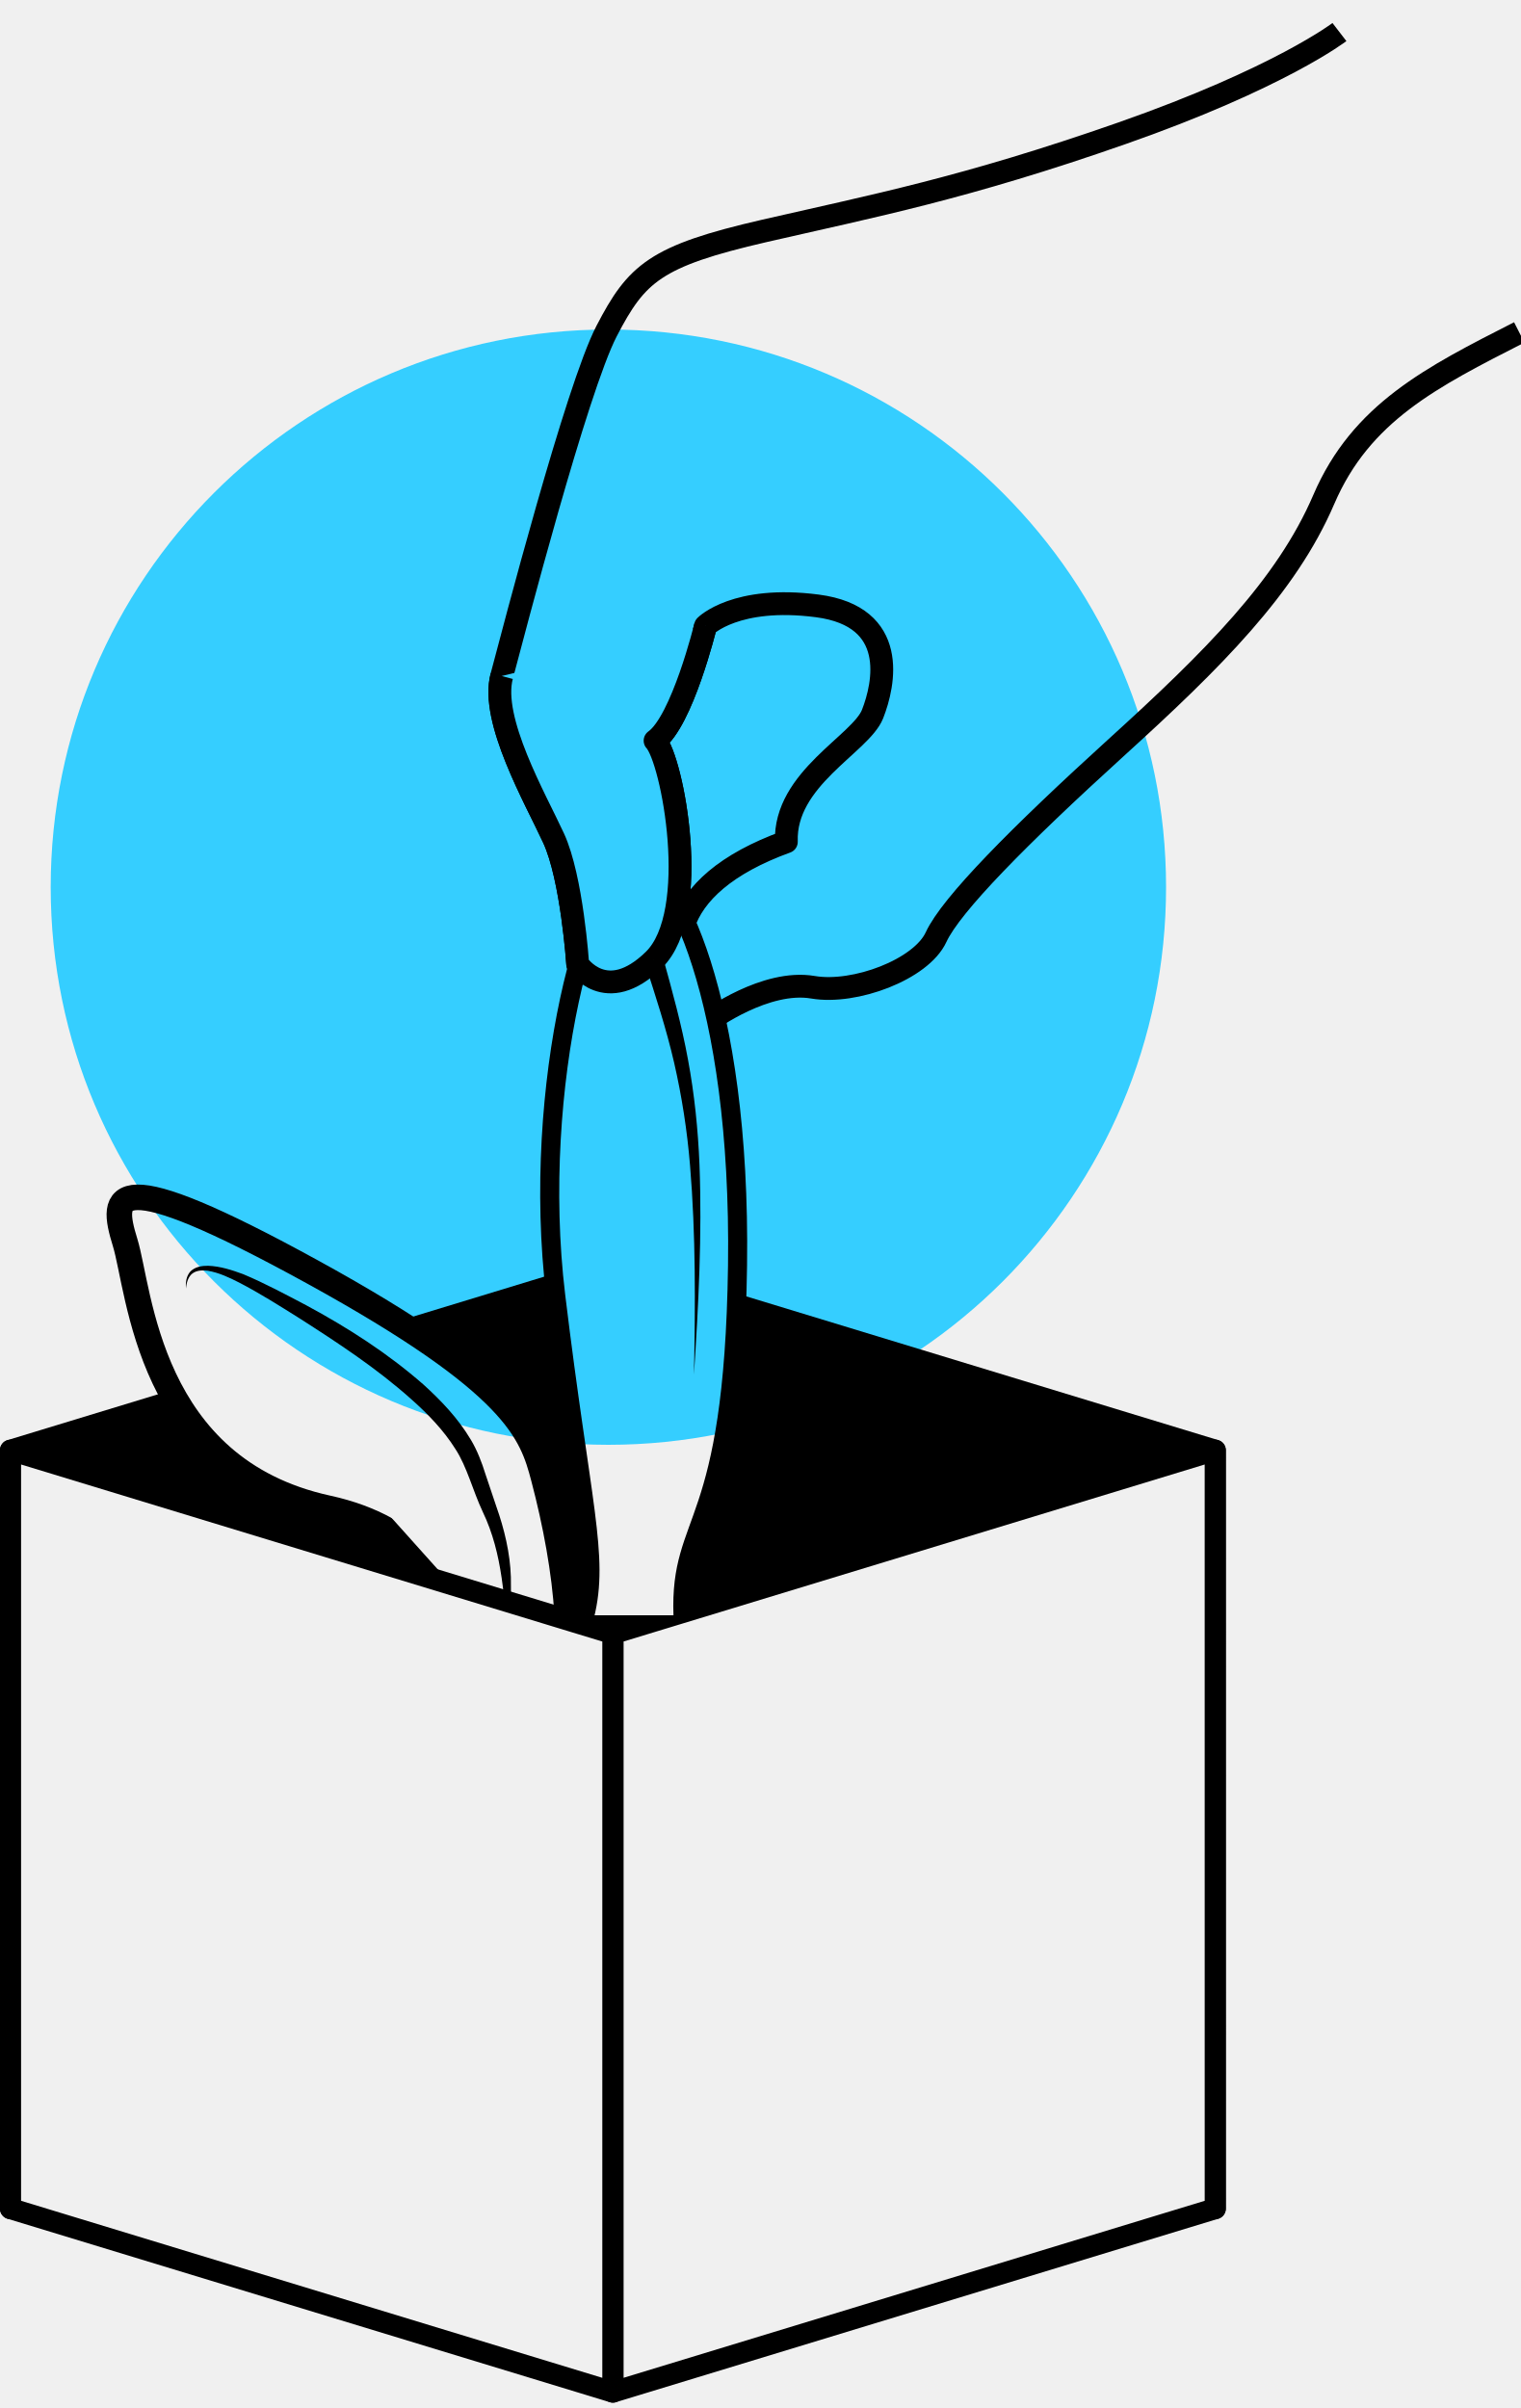
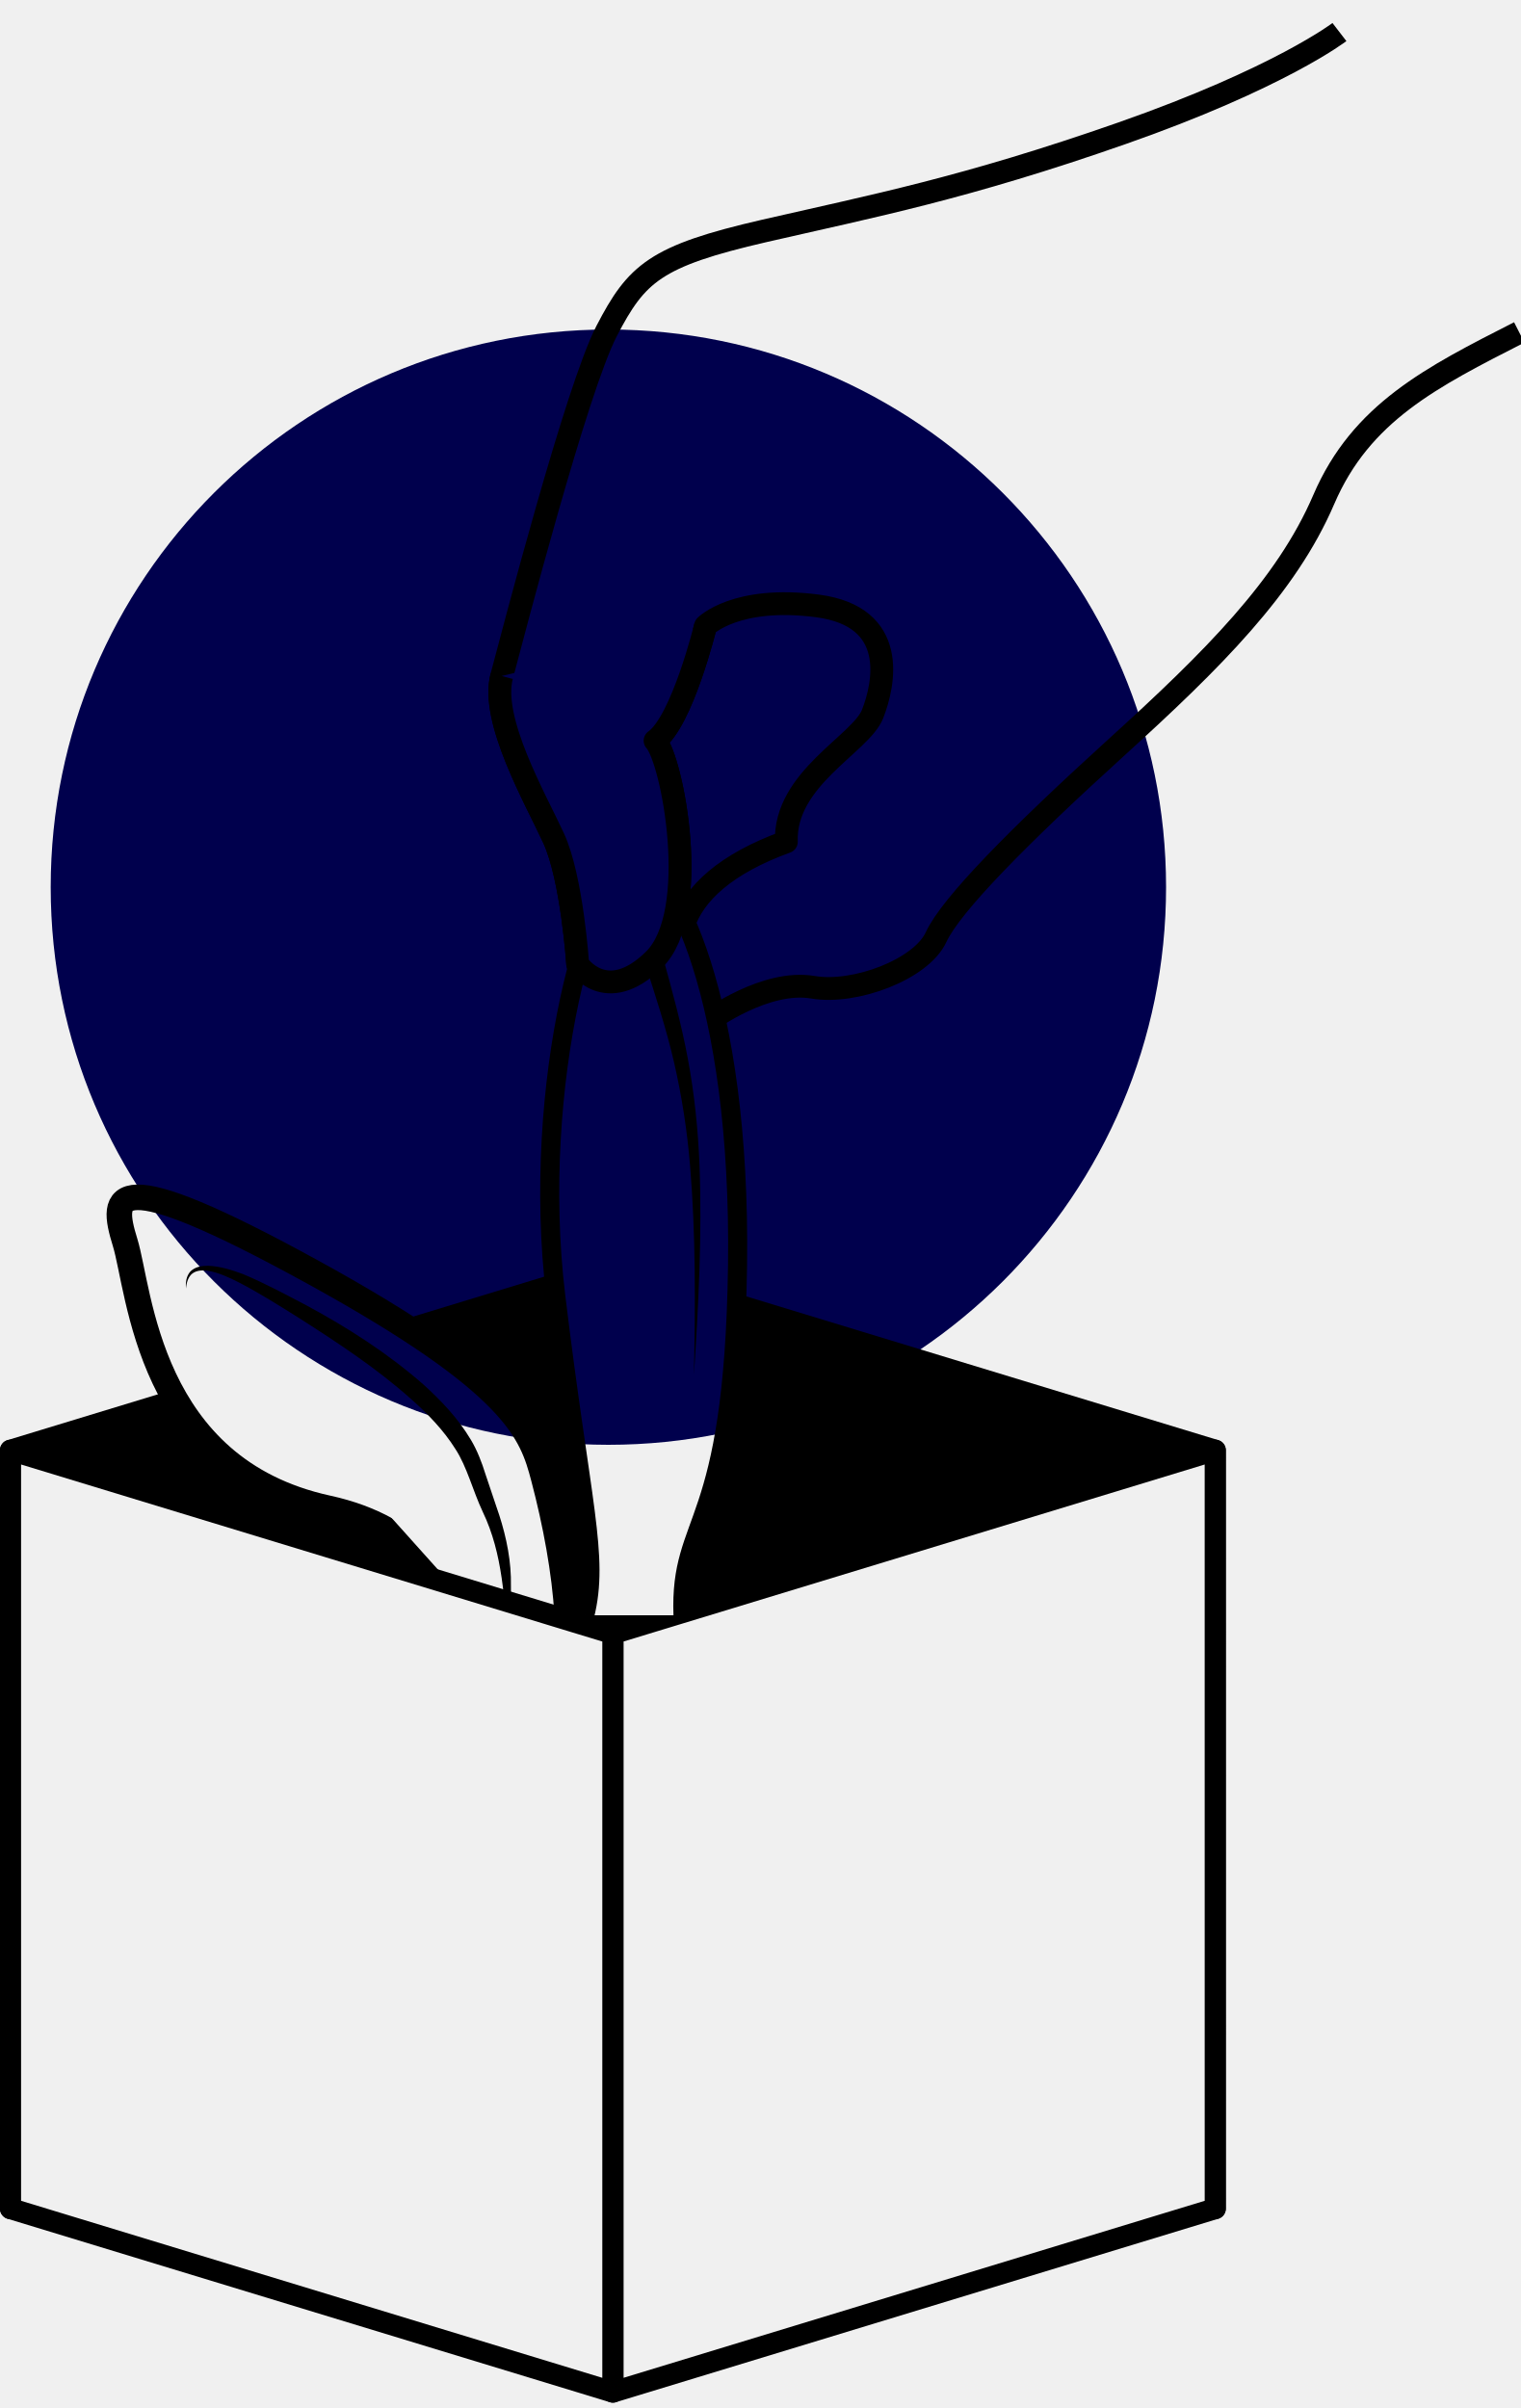
<svg xmlns="http://www.w3.org/2000/svg" width="60" height="95">
  <g fill="none" fill-rule="evenodd">
-     <circle fill="#35CEFF" fill-rule="nonzero" cx="24" cy="35" r="22" />
+     <circle fill="#00004d" fill-rule="nonzero" cx="24" cy="35" r="22" />
    <g style="mix-blend-mode:multiply">
      <path fill="#000" d="M.415 57.215v29.919l23.763-7.238v-29.92z" />
      <path stroke="#000" stroke-width=".833" stroke-linejoin="round" d="M.415 87.134l23.762-7.238V49.977L.415 57.215z" />
      <path fill="#000" d="M47.94 87.134l-23.762-7.238V49.977l23.763 7.238z" />
      <path stroke="#000" stroke-width=".833" stroke-linejoin="round" d="M47.94 87.134l-23.762-7.238V49.977l23.763 7.238z" />
      <path d="M52.839 1.264s-2.355 1.814-8.578 3.994c-6.223 2.178-9.798 2.86-14.107 3.851-4.308.992-5.04 1.669-6.224 3.952-1.185 2.284-3.675 11.88-4.136 13.61-.463 1.729 1.32 4.821 2.046 6.397.726 1.577.949 4.97.949 4.97s1.112 1.684 3.005-.167c1.892-1.85.733-7.924.048-8.65 1.07-.76 1.99-4.525 1.99-4.525s1.195-1.212 4.412-.792c3.218.42 2.642 3.088 2.177 4.268-.465 1.18-3.488 2.544-3.4 5.038-4.773 1.731-5.03 4.67-3.037 7.053 0 0 2.214-1.633 4.086-1.314 1.65.282 4.27-.703 4.858-1.979.587-1.274 3.27-3.993 7.095-7.468 3.827-3.475 6.724-6.36 8.198-9.795 1.473-3.434 4.26-4.834 7.712-6.593" fill="#FFF" />
      <path d="M52.839 1.264s-2.355 1.814-8.578 3.994c-6.223 2.178-9.798 2.86-14.107 3.851-4.308.992-5.04 1.669-6.224 3.952-1.185 2.284-3.675 11.88-4.136 13.61-.463 1.729 1.32 4.821 2.046 6.397.726 1.577.949 4.97.949 4.97s1.112 1.684 3.005-.167c1.892-1.85.733-7.924.048-8.65 1.07-.76 1.99-4.525 1.99-4.525s1.195-1.212 4.412-.792c3.218.42 2.642 3.088 2.177 4.268-.465 1.18-3.488 2.544-3.4 5.038-4.773 1.731-5.03 4.67-3.037 7.053 0 0 2.214-1.633 4.086-1.314 1.65.282 4.27-.703 4.858-1.979.587-1.274 3.27-3.993 7.095-7.468 3.827-3.475 6.724-6.36 8.198-9.795 1.473-3.434 4.26-4.834 7.712-6.593" stroke="#000" stroke-width=".9" stroke-linejoin="round" />
      <path d="M22.375 63.704c-.1-1.704-.455-3.61-.927-5.398-.472-1.788-1.062-3.695-9.083-8.105-8.022-4.41-8.022-3.098-7.432-1.191.59 1.907.879 8.939 7.99 10.488 7.11 1.549 5.813 9.057 5.813 9.057" fill="#FFF" />
      <path d="M22.375 63.704c-.1-1.704-.455-3.61-.927-5.398-.472-1.788-1.062-3.695-9.083-8.105-8.022-4.41-8.022-3.098-7.432-1.191.59 1.907.879 8.939 7.99 10.488 7.11 1.549 5.813 9.057 5.813 9.057" stroke="#000" stroke-width="1.007" stroke-linejoin="round" />
      <path d="M7.338 50.832c0-.536.212-1.503 2.976 0 2.764 1.504 7.442 4.246 8.4 7.064.956 2.818 1.383 2.818 1.33 7.115" fill="#FFF" />
      <path d="M7.338 50.832c-.02-.226.002-.485.18-.678.19-.182.458-.22.695-.217.485.019.938.169 1.378.33.868.364 1.672.8 2.493 1.23 1.627.877 3.201 1.883 4.62 3.125.697.634 1.364 1.328 1.867 2.173.248.408.444.922.572 1.339l.44 1.31c.31.874.542 1.834.57 2.773a22.48 22.48 0 0 1-.11 2.794c-.14-1.856-.203-3.712-.997-5.362-.394-.835-.624-1.786-1.079-2.48-.46-.736-1.087-1.388-1.758-1.981-1.343-1.2-2.873-2.206-4.413-3.19-.772-.484-1.557-.981-2.353-1.394-.4-.205-.813-.398-1.244-.47-.212-.028-.436-.02-.605.104-.169.128-.24.366-.256.594" fill="#000" />
      <path fill="#FFF" d="M47.94 57.215l-23.762 7.238v29.919l23.763-7.238z" />
      <path stroke="#000" stroke-width=".833" stroke-linejoin="round" d="M47.94 57.215l-23.762 7.238v29.919l23.763-7.238z" />
      <path fill="#FFF" d="M.415 57.215l23.762 7.238v29.919L.415 87.134z" />
      <path stroke="#000" stroke-width=".833" stroke-linejoin="round" d="M.415 57.215l23.762 7.238v29.919L.415 87.134z" />
      <path d="M23.07 63.725c.575-2.34-.143-4.322-1.147-12.606-1.004-8.283 1.391-17.092 3.155-17.092 1.422 0 4.16 5.344 4.017 15.9-.144 10.556-2.296 9.837-2.152 13.798" fill="#FFF" />
      <path d="M23.07 63.725c.575-2.34-.143-4.322-1.147-12.606-1.004-8.283 1.391-17.092 3.155-17.092 1.422 0 4.16 5.344 4.017 15.9-.144 10.556-2.296 9.837-2.152 13.798" stroke="#000" stroke-width=".751" stroke-linejoin="round" />
      <g>
        <path d="M19.794 26.67c-.463 1.73 1.32 4.823 2.046 6.399.726 1.576.95 4.968.95 4.968s1.11 1.685 3.004-.166c1.892-1.85.734-7.925.048-8.65 1.07-.76 1.99-4.526 1.99-4.526" fill="#FFF" />
        <path d="M19.794 26.67c-.463 1.73 1.32 4.823 2.046 6.399.726 1.576.95 4.968.95 4.968s1.11 1.685 3.004-.166c1.892-1.85.734-7.925.048-8.65 1.07-.76 1.99-4.526 1.99-4.526" stroke="#000" stroke-width=".9" stroke-linejoin="round" />
      </g>
      <path d="M25.794 37.871c1.322 4.376 2.015 6.876 1.582 16.365" fill="#FFF" />
      <path d="M26.15 37.76c.368 1.33.74 2.672.991 4.045.255 1.372.397 2.76.453 4.146.106 2.772-.04 5.532-.218 8.285.054-2.757.074-5.523-.155-8.261a28.583 28.583 0 0 0-.628-4.052c-.307-1.33-.732-2.632-1.157-3.942l.715-.22z" fill="#000" />
    </g>
  </g>
</svg>
